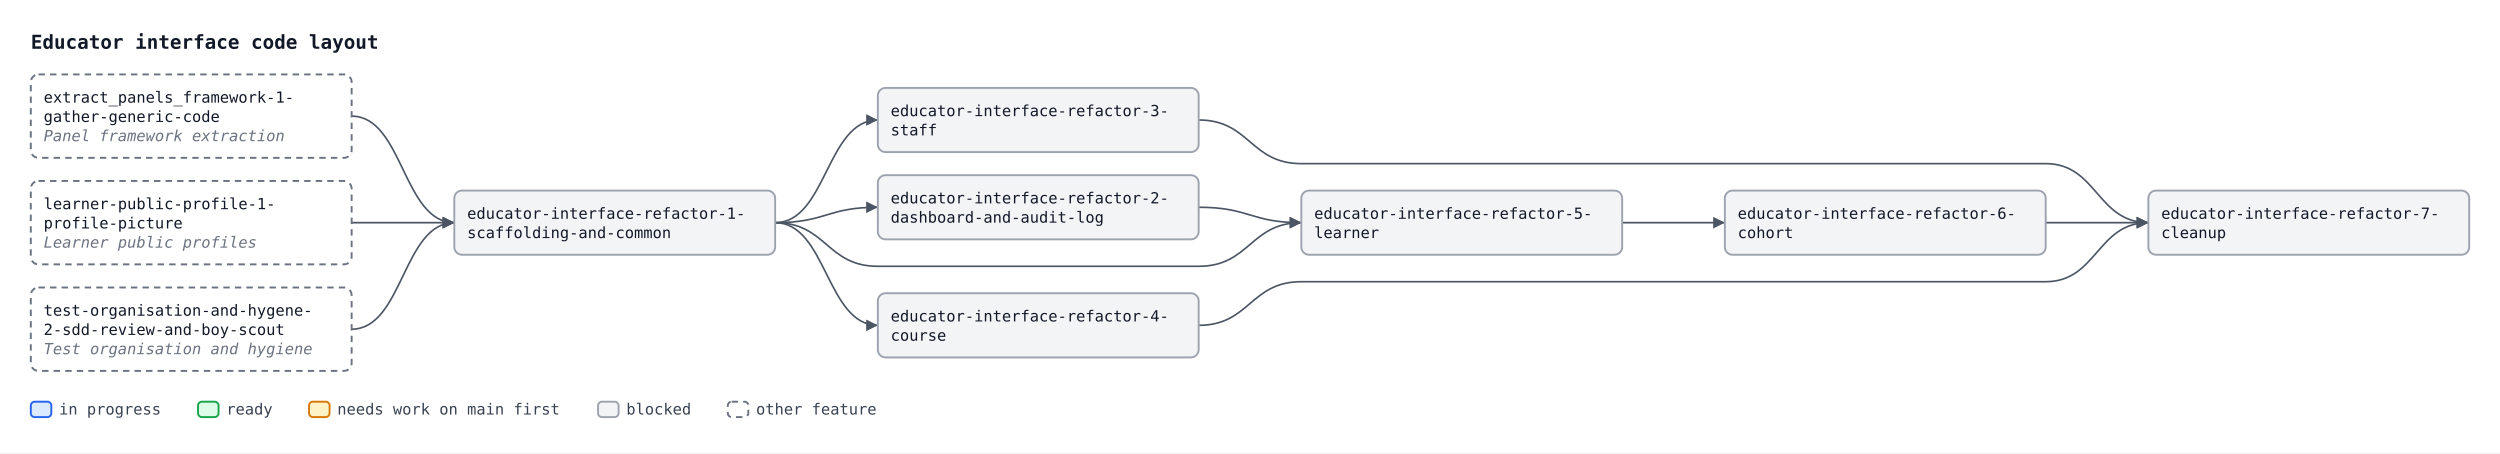
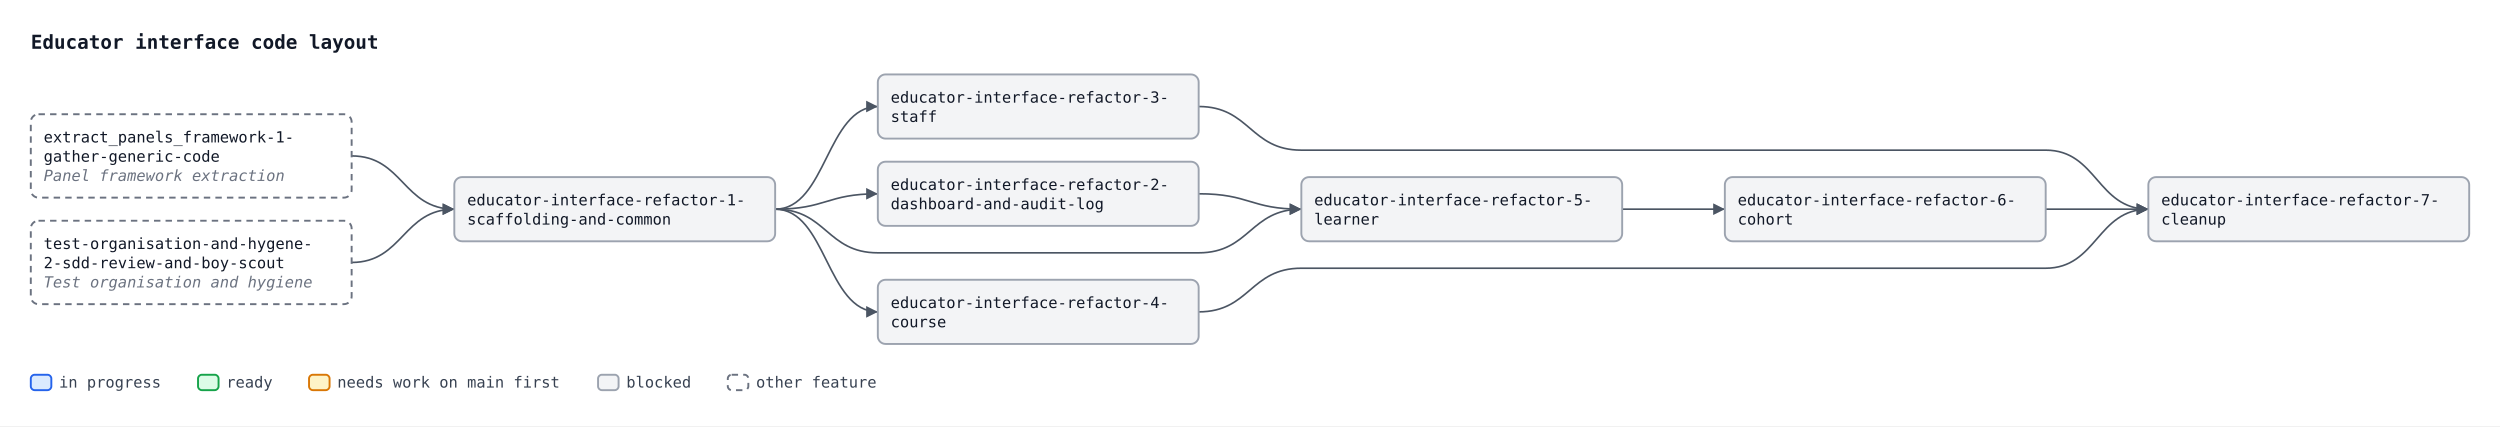
- <svg xmlns="http://www.w3.org/2000/svg" width="1948" height="353" viewBox="0 0 1948 353" font-family="ui-monospace, SFMono-Regular, Menlo, Consolas, monospace" font-size="12">
+ <svg xmlns="http://www.w3.org/2000/svg" width="1948" height="332" viewBox="0 0 1948 332" font-family="ui-monospace, SFMono-Regular, Menlo, Consolas, monospace" font-size="12">
  <defs>
    <marker id="arrow" viewBox="0 0 10 10" refX="10" refY="5" markerWidth="7" markerHeight="7" orient="auto-start-reverse">
      <path d="M0,0 L10,5 L0,10 z" fill="#4b5563" />
    </marker>
  </defs>
-   <rect width="1948" height="353" fill="#ffffff" />
+   <rect width="1948" height="332" fill="#ffffff" />
  <text x="24" y="38" font-size="15" font-weight="bold" fill="#111827">Educator interface code layout</text>
-   <path d="M274.0,90.5 C314.0,90.5 314.0,173.5 354.0,173.5" fill="none" stroke="#4b5563" stroke-width="1.3" marker-end="url(#arrow)" />
-   <path d="M274.0,173.5 C314.0,173.5 314.0,173.5 354.0,173.5" fill="none" stroke="#4b5563" stroke-width="1.3" marker-end="url(#arrow)" />
-   <path d="M274.0,256.5 C314.0,256.5 314.0,173.5 354.0,173.5" fill="none" stroke="#4b5563" stroke-width="1.3" marker-end="url(#arrow)" />
-   <path d="M604.0,173.5 C644.0,173.5 644.0,161.5 684.0,161.5" fill="none" stroke="#4b5563" stroke-width="1.3" marker-end="url(#arrow)" />
-   <path d="M604.0,173.5 C644.0,173.5 644.0,93.5 684.0,93.5" fill="none" stroke="#4b5563" stroke-width="1.3" marker-end="url(#arrow)" />
-   <path d="M604.0,173.5 C644.0,173.5 644.0,253.5 684.0,253.5" fill="none" stroke="#4b5563" stroke-width="1.3" marker-end="url(#arrow)" />
-   <path d="M604.0,173.5 C644.0,173.5 644.0,207.5 684.0,207.5 L934.0,207.5 C974.0,207.5 974.0,173.5 1014.0,173.5" fill="none" stroke="#4b5563" stroke-width="1.3" marker-end="url(#arrow)" />
-   <path d="M934.0,161.5 C974.0,161.5 974.0,173.5 1014.0,173.5" fill="none" stroke="#4b5563" stroke-width="1.3" marker-end="url(#arrow)" />
-   <path d="M1264.0,173.5 C1304.0,173.5 1304.0,173.5 1344.0,173.5" fill="none" stroke="#4b5563" stroke-width="1.3" marker-end="url(#arrow)" />
-   <path d="M934.0,93.5 C974.0,93.5 974.0,127.5 1014.0,127.5 L1264.0,127.5 C1304.0,127.5 1304.0,127.5 1344.0,127.5 L1594.0,127.5 C1634.0,127.5 1634.0,173.5 1674.0,173.5" fill="none" stroke="#4b5563" stroke-width="1.3" marker-end="url(#arrow)" />
-   <path d="M934.0,253.5 C974.0,253.5 974.0,219.5 1014.0,219.5 L1264.0,219.5 C1304.0,219.5 1304.0,219.5 1344.0,219.5 L1594.0,219.5 C1634.0,219.5 1634.0,173.5 1674.0,173.5" fill="none" stroke="#4b5563" stroke-width="1.3" marker-end="url(#arrow)" />
-   <path d="M1594.0,173.5 C1634.0,173.5 1634.0,173.5 1674.0,173.5" fill="none" stroke="#4b5563" stroke-width="1.3" marker-end="url(#arrow)" />
-   <rect x="354.0" y="148.5" width="250" height="50" rx="6" fill="#f3f4f6" stroke="#9ca3af" stroke-width="1.5" />
-   <text x="364.0" y="170.5" fill="#111827">educator-interface-refactor-1-</text>
-   <text x="364.0" y="185.5" fill="#111827">scaffolding-and-common</text>
-   <rect x="684.0" y="136.5" width="250" height="50" rx="6" fill="#f3f4f6" stroke="#9ca3af" stroke-width="1.5" />
-   <text x="694.0" y="158.5" fill="#111827">educator-interface-refactor-2-</text>
-   <text x="694.0" y="173.5" fill="#111827">dashboard-and-audit-log</text>
-   <rect x="684.0" y="68.5" width="250" height="50" rx="6" fill="#f3f4f6" stroke="#9ca3af" stroke-width="1.5" />
-   <text x="694.0" y="90.5" fill="#111827">educator-interface-refactor-3-</text>
-   <text x="694.0" y="105.5" fill="#111827">staff</text>
-   <rect x="684.0" y="228.5" width="250" height="50" rx="6" fill="#f3f4f6" stroke="#9ca3af" stroke-width="1.5" />
-   <text x="694.0" y="250.5" fill="#111827">educator-interface-refactor-4-</text>
-   <text x="694.0" y="265.5" fill="#111827">course</text>
-   <rect x="1014.0" y="148.5" width="250" height="50" rx="6" fill="#f3f4f6" stroke="#9ca3af" stroke-width="1.5" />
-   <text x="1024.0" y="170.5" fill="#111827">educator-interface-refactor-5-</text>
-   <text x="1024.0" y="185.5" fill="#111827">learner</text>
-   <rect x="1344.0" y="148.5" width="250" height="50" rx="6" fill="#f3f4f6" stroke="#9ca3af" stroke-width="1.5" />
-   <text x="1354.0" y="170.5" fill="#111827">educator-interface-refactor-6-</text>
-   <text x="1354.0" y="185.5" fill="#111827">cohort</text>
-   <rect x="1674.0" y="148.5" width="250" height="50" rx="6" fill="#f3f4f6" stroke="#9ca3af" stroke-width="1.5" />
-   <text x="1684.0" y="170.5" fill="#111827">educator-interface-refactor-7-</text>
-   <text x="1684.0" y="185.5" fill="#111827">cleanup</text>
-   <rect x="24.0" y="58.0" width="250" height="65" rx="6" fill="#ffffff" stroke="#6b7280" stroke-width="1.5" stroke-dasharray="5 4" />
-   <text x="34.0" y="80.0" fill="#111827">extract_panels_framework-1-</text>
-   <text x="34.0" y="95.0" fill="#111827">gather-generic-code</text>
-   <text x="34.0" y="110.0" fill="#6b7280" font-style="italic">Panel framework extraction</text>
-   <rect x="24.0" y="141.0" width="250" height="65" rx="6" fill="#ffffff" stroke="#6b7280" stroke-width="1.5" stroke-dasharray="5 4" />
-   <text x="34.0" y="163.0" fill="#111827">learner-public-profile-1-</text>
-   <text x="34.0" y="178.0" fill="#111827">profile-picture</text>
-   <text x="34.0" y="193.0" fill="#6b7280" font-style="italic">Learner public profiles</text>
-   <rect x="24.0" y="224.0" width="250" height="65" rx="6" fill="#ffffff" stroke="#6b7280" stroke-width="1.5" stroke-dasharray="5 4" />
-   <text x="34.0" y="246.0" fill="#111827">test-organisation-and-hygene-</text>
-   <text x="34.0" y="261.0" fill="#111827">2-sdd-review-and-boy-scout</text>
-   <text x="34.0" y="276.0" fill="#6b7280" font-style="italic">Test organisation and hygiene</text>
-   <rect x="24.0" y="313" width="16" height="12" rx="3" fill="#dbeafe" stroke="#2563eb" stroke-width="1.5" />
-   <text x="46.0" y="323" fill="#374151">in progress</text>
-   <rect x="154.3" y="313" width="16" height="12" rx="3" fill="#dcfce7" stroke="#16a34a" stroke-width="1.5" />
-   <text x="176.3" y="323" fill="#374151">ready</text>
-   <rect x="240.8" y="313" width="16" height="12" rx="3" fill="#fef3c7" stroke="#d97706" stroke-width="1.5" />
-   <text x="262.8" y="323" fill="#374151">needs work on main first</text>
-   <rect x="466.0" y="313" width="16" height="12" rx="3" fill="#f3f4f6" stroke="#9ca3af" stroke-width="1.5" />
-   <text x="488.0" y="323" fill="#374151">blocked</text>
-   <rect x="567.1" y="313" width="16" height="12" rx="3" fill="#ffffff" stroke="#6b7280" stroke-width="1.5" stroke-dasharray="5 4" />
-   <text x="589.1" y="323" fill="#374151">other feature</text>
+   <path d="M274.0,121.5 C314.0,121.5 314.0,163.0 354.0,163.0" fill="none" stroke="#4b5563" stroke-width="1.3" marker-end="url(#arrow)" />
+   <path d="M274.0,204.5 C314.0,204.5 314.0,163.0 354.0,163.0" fill="none" stroke="#4b5563" stroke-width="1.3" marker-end="url(#arrow)" />
+   <path d="M604.0,163.0 C644.0,163.0 644.0,151.0 684.0,151.0" fill="none" stroke="#4b5563" stroke-width="1.3" marker-end="url(#arrow)" />
+   <path d="M604.0,163.0 C644.0,163.0 644.0,83.0 684.0,83.0" fill="none" stroke="#4b5563" stroke-width="1.3" marker-end="url(#arrow)" />
+   <path d="M604.0,163.0 C644.0,163.0 644.0,243.0 684.0,243.0" fill="none" stroke="#4b5563" stroke-width="1.3" marker-end="url(#arrow)" />
+   <path d="M604.0,163.0 C644.0,163.0 644.0,197.0 684.0,197.0 L934.0,197.0 C974.0,197.0 974.0,163.0 1014.0,163.0" fill="none" stroke="#4b5563" stroke-width="1.3" marker-end="url(#arrow)" />
+   <path d="M934.0,151.0 C974.0,151.0 974.0,163.0 1014.0,163.0" fill="none" stroke="#4b5563" stroke-width="1.3" marker-end="url(#arrow)" />
+   <path d="M1264.0,163.0 C1304.0,163.0 1304.0,163.0 1344.0,163.0" fill="none" stroke="#4b5563" stroke-width="1.3" marker-end="url(#arrow)" />
+   <path d="M934.0,83.0 C974.0,83.0 974.0,117.0 1014.0,117.0 L1264.0,117.0 C1304.0,117.0 1304.0,117.0 1344.0,117.0 L1594.0,117.0 C1634.0,117.0 1634.0,163.0 1674.0,163.0" fill="none" stroke="#4b5563" stroke-width="1.3" marker-end="url(#arrow)" />
+   <path d="M934.0,243.0 C974.0,243.0 974.0,209.0 1014.0,209.0 L1264.0,209.0 C1304.0,209.0 1304.0,209.0 1344.0,209.0 L1594.0,209.0 C1634.0,209.0 1634.0,163.0 1674.0,163.0" fill="none" stroke="#4b5563" stroke-width="1.3" marker-end="url(#arrow)" />
+   <path d="M1594.0,163.0 C1634.0,163.0 1634.0,163.0 1674.0,163.0" fill="none" stroke="#4b5563" stroke-width="1.3" marker-end="url(#arrow)" />
+   <rect x="354.0" y="138.0" width="250" height="50" rx="6" fill="#f3f4f6" stroke="#9ca3af" stroke-width="1.5" />
+   <text x="364.0" y="160.0" fill="#111827">educator-interface-refactor-1-</text>
+   <text x="364.0" y="175.0" fill="#111827">scaffolding-and-common</text>
+   <rect x="684.0" y="126.0" width="250" height="50" rx="6" fill="#f3f4f6" stroke="#9ca3af" stroke-width="1.5" />
+   <text x="694.0" y="148.0" fill="#111827">educator-interface-refactor-2-</text>
+   <text x="694.0" y="163.0" fill="#111827">dashboard-and-audit-log</text>
+   <rect x="684.0" y="58.0" width="250" height="50" rx="6" fill="#f3f4f6" stroke="#9ca3af" stroke-width="1.5" />
+   <text x="694.0" y="80.0" fill="#111827">educator-interface-refactor-3-</text>
+   <text x="694.0" y="95.0" fill="#111827">staff</text>
+   <rect x="684.0" y="218.0" width="250" height="50" rx="6" fill="#f3f4f6" stroke="#9ca3af" stroke-width="1.5" />
+   <text x="694.0" y="240.0" fill="#111827">educator-interface-refactor-4-</text>
+   <text x="694.0" y="255.0" fill="#111827">course</text>
+   <rect x="1014.0" y="138.0" width="250" height="50" rx="6" fill="#f3f4f6" stroke="#9ca3af" stroke-width="1.5" />
+   <text x="1024.0" y="160.0" fill="#111827">educator-interface-refactor-5-</text>
+   <text x="1024.0" y="175.0" fill="#111827">learner</text>
+   <rect x="1344.0" y="138.0" width="250" height="50" rx="6" fill="#f3f4f6" stroke="#9ca3af" stroke-width="1.5" />
+   <text x="1354.0" y="160.0" fill="#111827">educator-interface-refactor-6-</text>
+   <text x="1354.0" y="175.0" fill="#111827">cohort</text>
+   <rect x="1674.0" y="138.0" width="250" height="50" rx="6" fill="#f3f4f6" stroke="#9ca3af" stroke-width="1.5" />
+   <text x="1684.0" y="160.0" fill="#111827">educator-interface-refactor-7-</text>
+   <text x="1684.0" y="175.0" fill="#111827">cleanup</text>
+   <rect x="24.0" y="89.0" width="250" height="65" rx="6" fill="#ffffff" stroke="#6b7280" stroke-width="1.5" stroke-dasharray="5 4" />
+   <text x="34.0" y="111.0" fill="#111827">extract_panels_framework-1-</text>
+   <text x="34.0" y="126.0" fill="#111827">gather-generic-code</text>
+   <text x="34.0" y="141.0" fill="#6b7280" font-style="italic">Panel framework extraction</text>
+   <rect x="24.0" y="172.0" width="250" height="65" rx="6" fill="#ffffff" stroke="#6b7280" stroke-width="1.5" stroke-dasharray="5 4" />
+   <text x="34.0" y="194.0" fill="#111827">test-organisation-and-hygene-</text>
+   <text x="34.0" y="209.0" fill="#111827">2-sdd-review-and-boy-scout</text>
+   <text x="34.0" y="224.0" fill="#6b7280" font-style="italic">Test organisation and hygiene</text>
+   <rect x="24.0" y="292" width="16" height="12" rx="3" fill="#dbeafe" stroke="#2563eb" stroke-width="1.5" />
+   <text x="46.0" y="302" fill="#374151">in progress</text>
+   <rect x="154.3" y="292" width="16" height="12" rx="3" fill="#dcfce7" stroke="#16a34a" stroke-width="1.5" />
+   <text x="176.3" y="302" fill="#374151">ready</text>
+   <rect x="240.8" y="292" width="16" height="12" rx="3" fill="#fef3c7" stroke="#d97706" stroke-width="1.5" />
+   <text x="262.8" y="302" fill="#374151">needs work on main first</text>
+   <rect x="466.0" y="292" width="16" height="12" rx="3" fill="#f3f4f6" stroke="#9ca3af" stroke-width="1.5" />
+   <text x="488.0" y="302" fill="#374151">blocked</text>
+   <rect x="567.1" y="292" width="16" height="12" rx="3" fill="#ffffff" stroke="#6b7280" stroke-width="1.5" stroke-dasharray="5 4" />
+   <text x="589.1" y="302" fill="#374151">other feature</text>
</svg>
